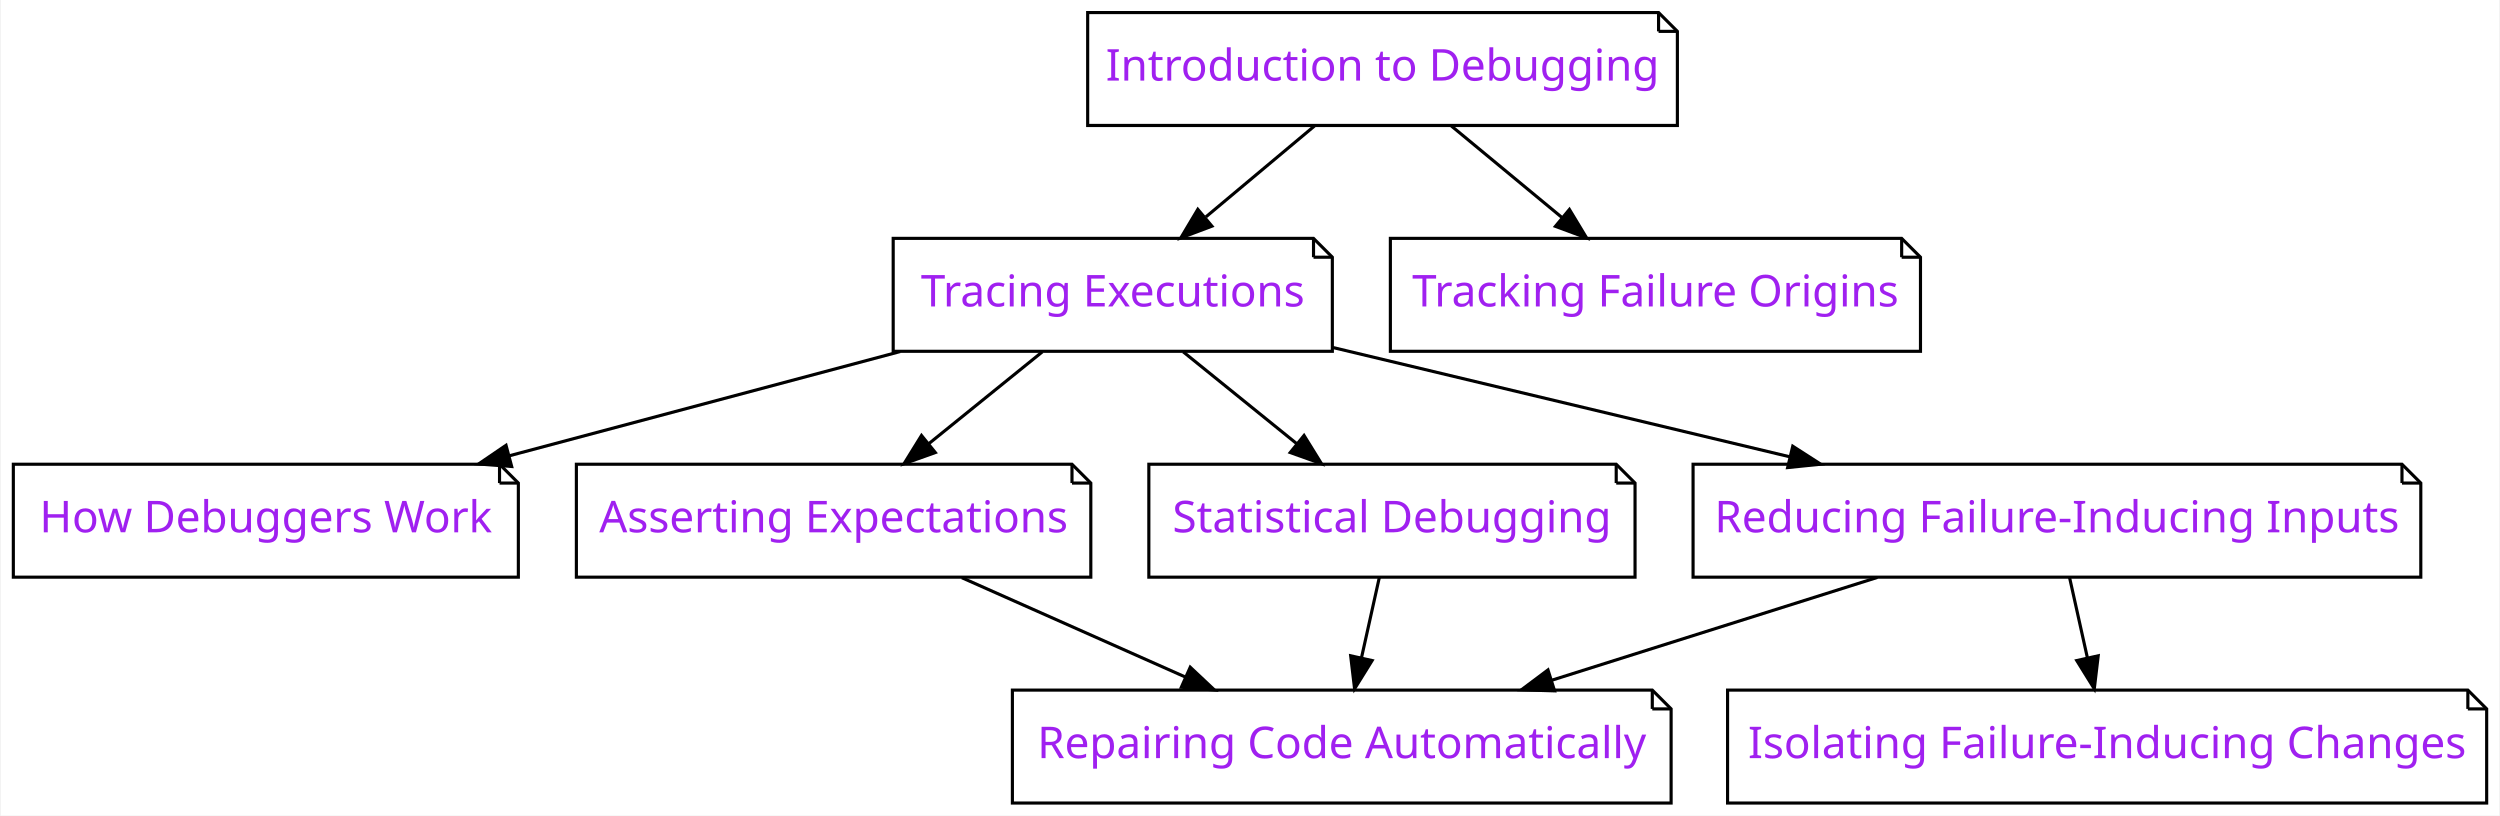
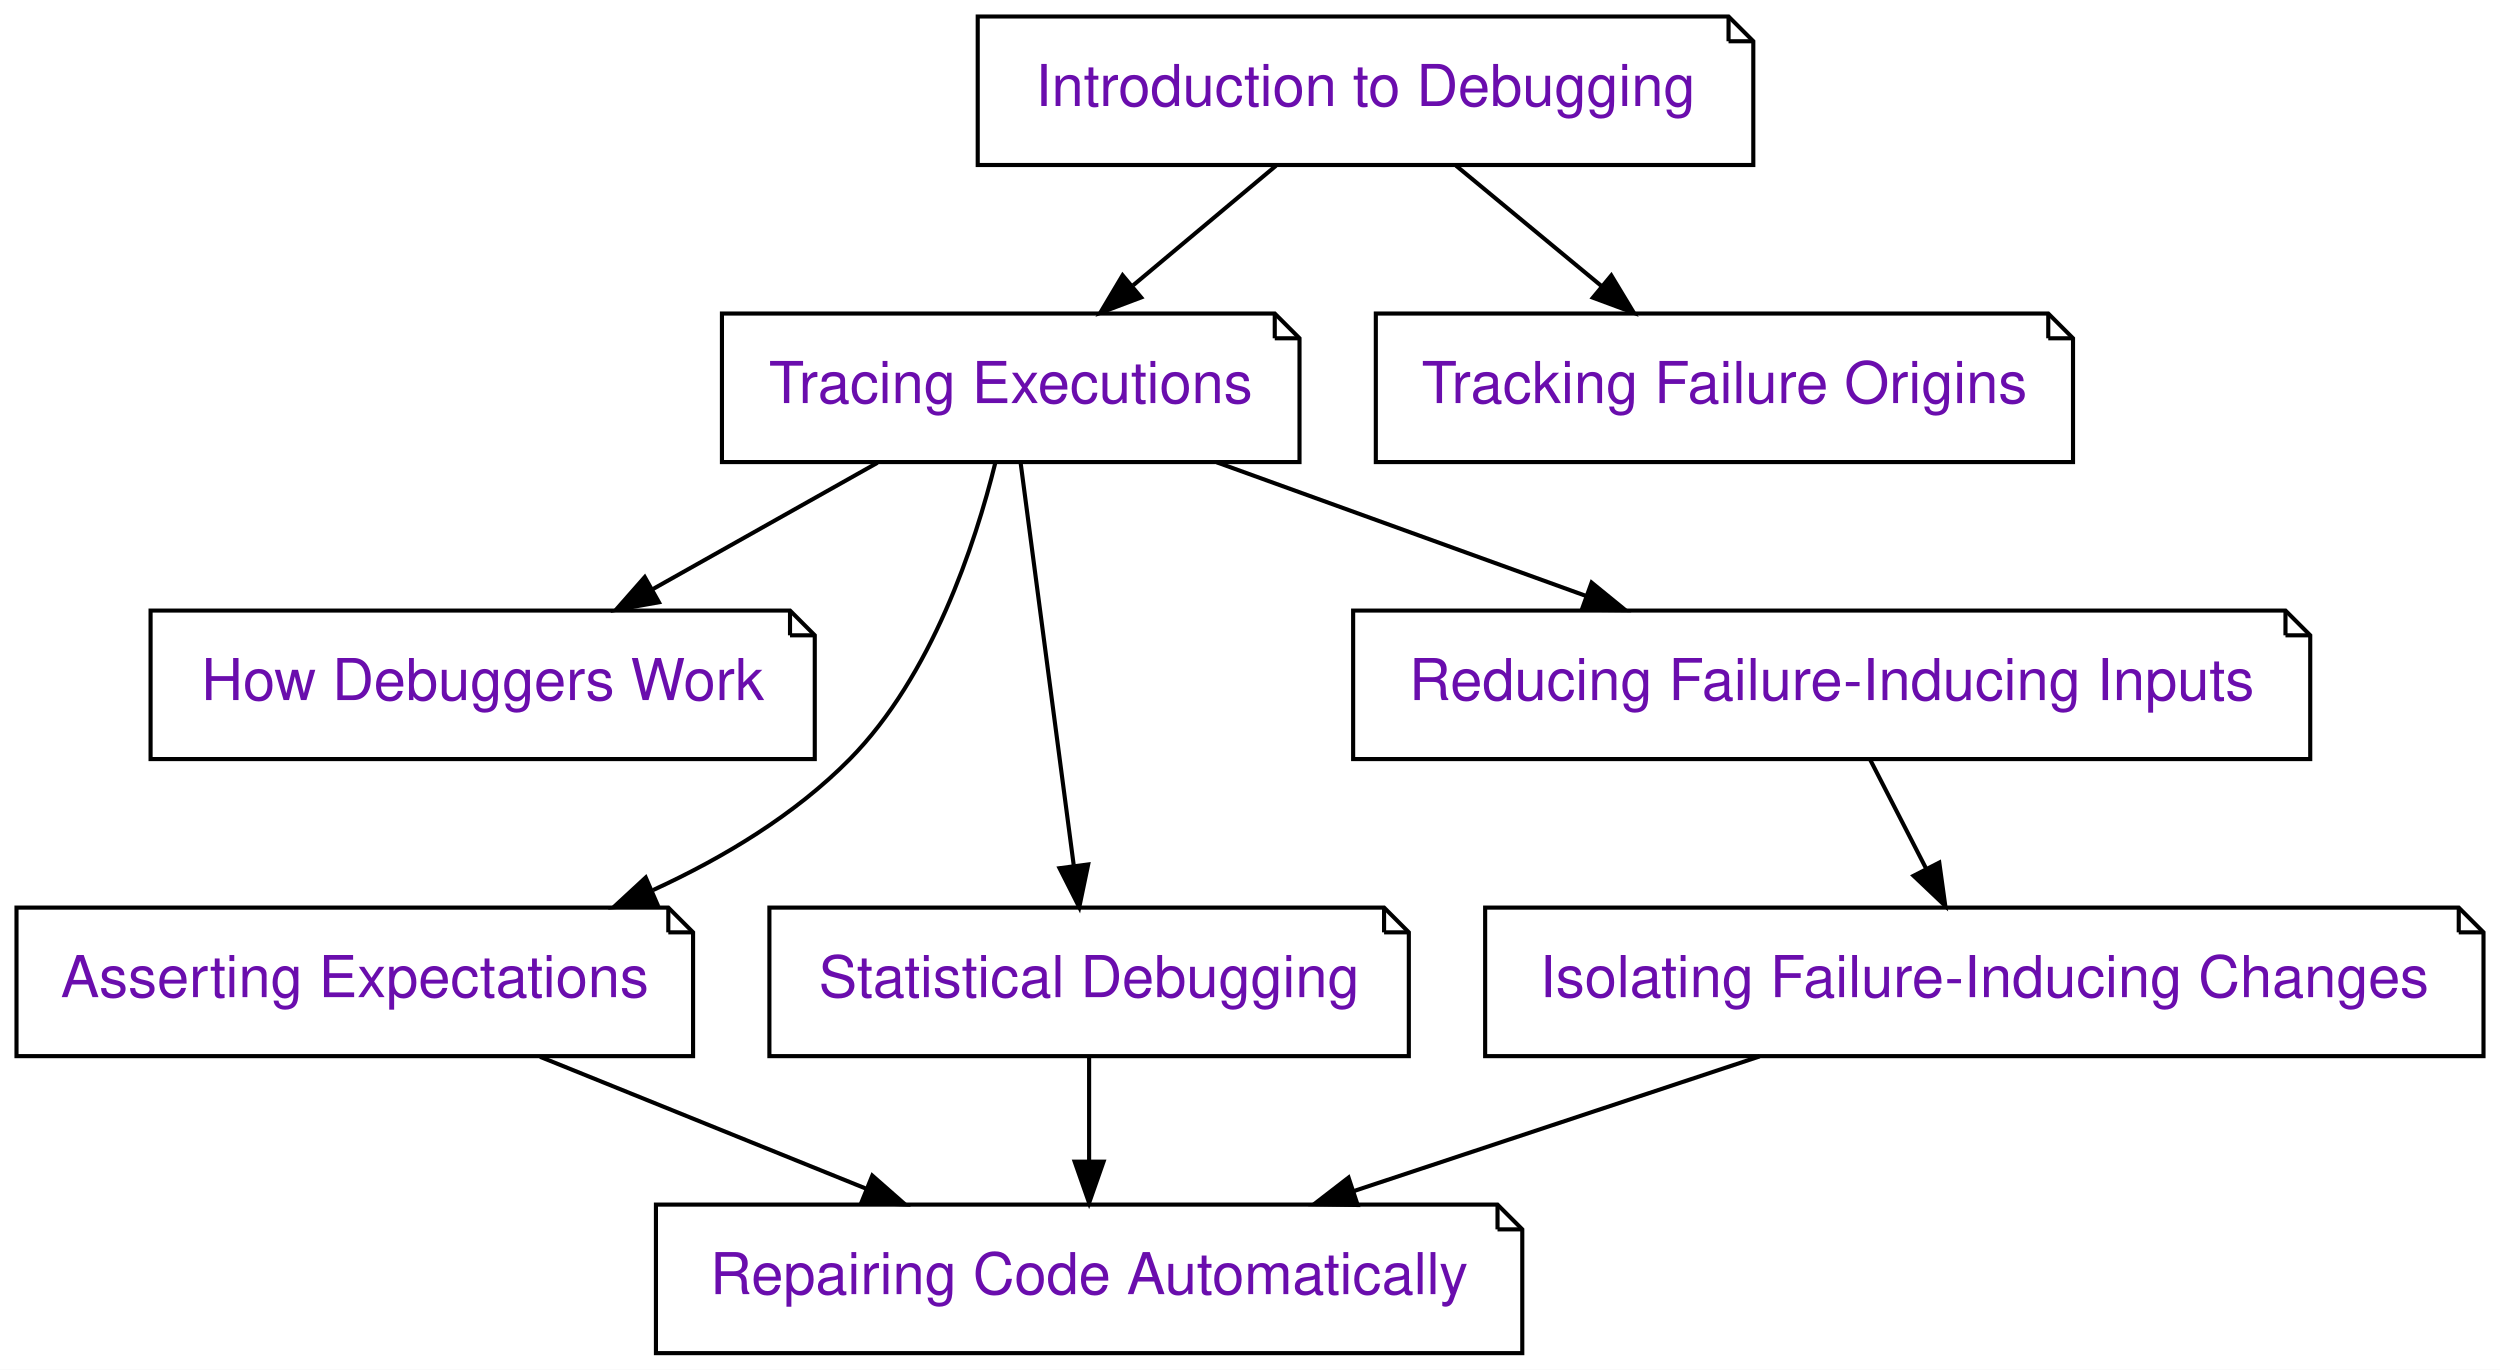
- <svg xmlns="http://www.w3.org/2000/svg" xmlns:xlink="http://www.w3.org/1999/xlink" width="797pt" height="260pt" viewBox="0.00 0.00 796.50 260.00">
-   <g id="graph0" class="graph" transform="scale(1 1) rotate(0) translate(4 256)">
-     <polygon fill="#ffffff" stroke="transparent" points="-4,4 -4,-256 792.5,-256 792.5,4 -4,4" />
+ <svg xmlns="http://www.w3.org/2000/svg" xmlns:xlink="http://www.w3.org/1999/xlink" width="606pt" height="332pt" viewBox="0.00 0.00 606.00 332.00">
+   <g id="graph0" class="graph" transform="scale(1 1) rotate(0) translate(4 328)">
+     <polygon fill="#ffffff" stroke="transparent" points="-4,4 -4,-328 602,-328 602,4 -4,4" />
    <g id="node1" class="node">
      <g id="a_node1">
        <a xlink:href="Tracer.ipynb" xlink:title="Tracer">
-           <polygon fill="#ffffff" stroke="#000000" points="414.5,-180 280.5,-180 280.5,-144 420.5,-144 420.5,-174 414.5,-180" />
-           <polyline fill="none" stroke="#000000" points="414.5,-180 414.5,-174 " />
-           <polyline fill="none" stroke="#000000" points="420.5,-174 414.5,-174 " />
-           <text text-anchor="middle" x="350.5" y="-158.3" font-family="Raleway" font-size="14.00" fill="#a020f0">Tracing Executions</text>
+           <polygon fill="#ffffff" stroke="#000000" points="305,-252 171,-252 171,-216 311,-216 311,-246 305,-252" />
+           <polyline fill="none" stroke="#000000" points="305,-252 305,-246 " />
+           <polyline fill="none" stroke="#000000" points="311,-246 305,-246 " />
+           <text text-anchor="middle" x="241" y="-230.3" font-family="Raleway, Helvetica, Arial, sans-serif" font-size="14.00" fill="#6a0dad">Tracing Executions</text>
        </a>
      </g>
    </g>
    <g id="node2" class="node">
      <g id="a_node2">
        <a xlink:href="Debugger.ipynb" xlink:title="Debugger">
-           <polygon fill="#ffffff" stroke="#000000" points="155,-108 0,-108 0,-72 161,-72 161,-102 155,-108" />
-           <polyline fill="none" stroke="#000000" points="155,-108 155,-102 " />
-           <polyline fill="none" stroke="#000000" points="161,-102 155,-102 " />
-           <text text-anchor="middle" x="80.5" y="-86.3" font-family="Raleway" font-size="14.00" fill="#a020f0">How Debuggers Work</text>
+           <polygon fill="#ffffff" stroke="#000000" points="187.5,-180 32.5,-180 32.5,-144 193.5,-144 193.5,-174 187.5,-180" />
+           <polyline fill="none" stroke="#000000" points="187.5,-180 187.5,-174 " />
+           <polyline fill="none" stroke="#000000" points="193.5,-174 187.5,-174 " />
+           <text text-anchor="middle" x="113" y="-158.3" font-family="Raleway, Helvetica, Arial, sans-serif" font-size="14.00" fill="#6a0dad">How Debuggers Work</text>
        </a>
      </g>
    </g>
    <g id="edge1" class="edge">
-       <path fill="none" stroke="#000000" d="M282.716,-143.924C244.843,-133.825 197.493,-121.198 158.135,-110.703" />
-       <polygon fill="#000000" stroke="#000000" points="158.876,-107.278 148.312,-108.083 157.072,-114.042 158.876,-107.278" />
+       <path fill="none" stroke="#000000" d="M208.7,-215.831C192.177,-206.537 171.881,-195.121 154.239,-185.197" />
+       <polygon fill="#000000" stroke="#000000" points="155.721,-182.015 145.29,-180.163 152.289,-188.116 155.721,-182.015" />
    </g>
    <g id="node3" class="node">
      <g id="a_node3">
        <a xlink:href="Assertions.ipynb" xlink:title="Assertions">
-           <polygon fill="#ffffff" stroke="#000000" points="337.5,-108 179.5,-108 179.5,-72 343.5,-72 343.5,-102 337.5,-108" />
-           <polyline fill="none" stroke="#000000" points="337.5,-108 337.5,-102 " />
-           <polyline fill="none" stroke="#000000" points="343.5,-102 337.5,-102 " />
-           <text text-anchor="middle" x="261.5" y="-86.3" font-family="Raleway" font-size="14.00" fill="#a020f0">Asserting Expectations</text>
+           <polygon fill="#ffffff" stroke="#000000" points="158,-108 0,-108 0,-72 164,-72 164,-102 158,-108" />
+           <polyline fill="none" stroke="#000000" points="158,-108 158,-102 " />
+           <polyline fill="none" stroke="#000000" points="164,-102 158,-102 " />
+           <text text-anchor="middle" x="82" y="-86.3" font-family="Raleway, Helvetica, Arial, sans-serif" font-size="14.00" fill="#6a0dad">Asserting Expectations</text>
        </a>
      </g>
    </g>
    <g id="edge2" class="edge">
-       <path fill="none" stroke="#000000" d="M328.041,-143.831C317.079,-134.963 303.73,-124.164 291.873,-114.572" />
-       <polygon fill="#000000" stroke="#000000" points="293.927,-111.731 283.951,-108.163 289.524,-117.173 293.927,-111.731" />
+       <path fill="none" stroke="#000000" d="M237.288,-215.913C232.355,-195.994 221.849,-164.127 202,-144 188.736,-130.55 171.521,-120.154 154.291,-112.244" />
+       <polygon fill="#000000" stroke="#000000" points="155.31,-108.871 144.743,-108.101 152.524,-115.292 155.31,-108.871" />
    </g>
    <g id="node4" class="node">
      <g id="a_node4">
        <a xlink:href="StatisticalDebugger.ipynb" xlink:title="StatisticalDebugger">
-           <polygon fill="#ffffff" stroke="#000000" points="511,-108 362,-108 362,-72 517,-72 517,-102 511,-108" />
-           <polyline fill="none" stroke="#000000" points="511,-108 511,-102 " />
-           <polyline fill="none" stroke="#000000" points="517,-102 511,-102 " />
-           <text text-anchor="middle" x="439.5" y="-86.3" font-family="Raleway" font-size="14.00" fill="#a020f0">Statistical Debugging</text>
+           <polygon fill="#ffffff" stroke="#000000" points="331.5,-108 182.5,-108 182.5,-72 337.5,-72 337.5,-102 331.5,-108" />
+           <polyline fill="none" stroke="#000000" points="331.5,-108 331.5,-102 " />
+           <polyline fill="none" stroke="#000000" points="337.5,-102 331.5,-102 " />
+           <text text-anchor="middle" x="260" y="-86.3" font-family="Raleway, Helvetica, Arial, sans-serif" font-size="14.00" fill="#6a0dad">Statistical Debugging</text>
        </a>
      </g>
    </g>
    <g id="edge3" class="edge">
-       <path fill="none" stroke="#000000" d="M372.959,-143.831C383.921,-134.963 397.27,-124.164 409.127,-114.572" />
-       <polygon fill="#000000" stroke="#000000" points="411.476,-117.173 417.049,-108.163 407.073,-111.731 411.476,-117.173" />
+       <path fill="none" stroke="#000000" d="M243.406,-215.762C246.647,-191.201 252.446,-147.247 256.259,-118.354" />
+       <polygon fill="#000000" stroke="#000000" points="259.775,-118.462 257.613,-108.09 252.835,-117.546 259.775,-118.462" />
    </g>
    <g id="node5" class="node">
      <g id="a_node5">
        <a xlink:href="DeltaDebugger.ipynb" xlink:title="DeltaDebugger">
-           <polygon fill="#ffffff" stroke="#000000" points="761.5,-108 535.5,-108 535.5,-72 767.5,-72 767.5,-102 761.5,-108" />
-           <polyline fill="none" stroke="#000000" points="761.5,-108 761.5,-102 " />
-           <polyline fill="none" stroke="#000000" points="767.5,-102 761.5,-102 " />
-           <text text-anchor="middle" x="651.5" y="-86.3" font-family="Raleway" font-size="14.00" fill="#a020f0">Reducing Failure-Inducing Inputs</text>
+           <polygon fill="#ffffff" stroke="#000000" points="550,-180 324,-180 324,-144 556,-144 556,-174 550,-180" />
+           <polyline fill="none" stroke="#000000" points="550,-180 550,-174 " />
+           <polyline fill="none" stroke="#000000" points="556,-174 550,-174 " />
+           <text text-anchor="middle" x="440" y="-158.3" font-family="Raleway, Helvetica, Arial, sans-serif" font-size="14.00" fill="#6a0dad">Reducing Failure-Inducing Inputs</text>
        </a>
      </g>
    </g>
    <g id="edge4" class="edge">
-       <path fill="none" stroke="#000000" d="M420.691,-145.21C464.146,-134.816 520.233,-121.4 566.236,-110.395" />
-       <polygon fill="#000000" stroke="#000000" points="567.279,-113.745 576.191,-108.014 565.651,-106.937 567.279,-113.745" />
+       <path fill="none" stroke="#000000" d="M290.959,-215.924C318.164,-206.082 352.002,-193.839 380.556,-183.507" />
+       <polygon fill="#000000" stroke="#000000" points="381.808,-186.777 390.02,-180.083 379.426,-180.194 381.808,-186.777" />
    </g>
    <g id="node8" class="node">
      <g id="a_node8">
        <a xlink:href="Repairer.ipynb" xlink:title="Repairer">
-           <polygon fill="#ffffff" stroke="#000000" points="522.5,-36 318.5,-36 318.5,0 528.5,0 528.5,-30 522.5,-36" />
-           <polyline fill="none" stroke="#000000" points="522.5,-36 522.5,-30 " />
-           <polyline fill="none" stroke="#000000" points="528.5,-30 522.5,-30 " />
-           <text text-anchor="middle" x="423.5" y="-14.3" font-family="Raleway" font-size="14.00" fill="#a020f0">Repairing Code Automatically</text>
+           <polygon fill="#ffffff" stroke="#000000" points="359,-36 155,-36 155,0 365,0 365,-30 359,-36" />
+           <polyline fill="none" stroke="#000000" points="359,-36 359,-30 " />
+           <polyline fill="none" stroke="#000000" points="365,-30 359,-30 " />
+           <text text-anchor="middle" x="260" y="-14.3" font-family="Raleway, Helvetica, Arial, sans-serif" font-size="14.00" fill="#6a0dad">Repairing Code Automatically</text>
        </a>
      </g>
    </g>
    <g id="edge7" class="edge">
-       <path fill="none" stroke="#000000" d="M302.379,-71.831C324.046,-62.202 350.836,-50.295 373.708,-40.13" />
-       <polygon fill="#000000" stroke="#000000" points="375.198,-43.298 382.914,-36.038 372.355,-36.901 375.198,-43.298" />
+       <path fill="none" stroke="#000000" d="M126.917,-71.831C150.935,-62.116 180.683,-50.083 205.959,-39.859" />
+       <polygon fill="#000000" stroke="#000000" points="207.448,-43.032 215.406,-36.038 204.823,-36.543 207.448,-43.032" />
    </g>
    <g id="edge8" class="edge">
-       <path fill="none" stroke="#000000" d="M435.462,-71.831C433.751,-64.131 431.716,-54.974 429.815,-46.417" />
-       <polygon fill="#000000" stroke="#000000" points="433.178,-45.416 427.592,-36.413 426.345,-46.934 433.178,-45.416" />
-     </g>
-     <g id="edge10" class="edge">
-       <path fill="none" stroke="#000000" d="M594.26,-71.924C562.685,-61.953 523.31,-49.519 490.329,-39.104" />
-       <polygon fill="#000000" stroke="#000000" points="491.353,-35.757 480.763,-36.083 489.245,-42.432 491.353,-35.757" />
+       <path fill="none" stroke="#000000" d="M260,-71.831C260,-64.131 260,-54.974 260,-46.417" />
+       <polygon fill="#000000" stroke="#000000" points="263.5,-46.413 260,-36.413 256.5,-46.413 263.5,-46.413" />
    </g>
    <g id="node9" class="node">
      <g id="a_node9">
        <a xlink:href="ChangeDebugger.ipynb" xlink:title="ChangeDebugger">
-           <polygon fill="#ffffff" stroke="#000000" points="782.5,-36 546.5,-36 546.5,0 788.5,0 788.5,-30 782.5,-36" />
-           <polyline fill="none" stroke="#000000" points="782.5,-36 782.5,-30 " />
-           <polyline fill="none" stroke="#000000" points="788.5,-30 782.5,-30 " />
-           <text text-anchor="middle" x="667.5" y="-14.3" font-family="Raleway" font-size="14.00" fill="#a020f0">Isolating Failure-Inducing Changes</text>
+           <polygon fill="#ffffff" stroke="#000000" points="592,-108 356,-108 356,-72 598,-72 598,-102 592,-108" />
+           <polyline fill="none" stroke="#000000" points="592,-108 592,-102 " />
+           <polyline fill="none" stroke="#000000" points="598,-102 592,-102 " />
+           <text text-anchor="middle" x="477" y="-86.3" font-family="Raleway, Helvetica, Arial, sans-serif" font-size="14.00" fill="#6a0dad">Isolating Failure-Inducing Changes</text>
        </a>
      </g>
    </g>
    <g id="edge9" class="edge">
-       <path fill="none" stroke="#000000" d="M655.538,-71.831C657.249,-64.131 659.284,-54.974 661.185,-46.417" />
-       <polygon fill="#000000" stroke="#000000" points="664.655,-46.934 663.408,-36.413 657.822,-45.416 664.655,-46.934" />
+       <path fill="none" stroke="#000000" d="M449.337,-143.831C453.424,-135.877 458.31,-126.369 462.831,-117.572" />
+       <polygon fill="#000000" stroke="#000000" points="466.08,-118.907 467.538,-108.413 459.854,-115.708 466.08,-118.907" />
    </g>
    <g id="node6" class="node">
      <g id="a_node6">
        <a xlink:href="Intro_Debugging.ipynb" xlink:title="Intro_Debugging">
-           <polygon fill="#ffffff" stroke="#000000" points="524.5,-252 342.5,-252 342.5,-216 530.5,-216 530.5,-246 524.5,-252" />
-           <polyline fill="none" stroke="#000000" points="524.5,-252 524.5,-246 " />
-           <polyline fill="none" stroke="#000000" points="530.5,-246 524.5,-246 " />
-           <text text-anchor="middle" x="436.5" y="-230.3" font-family="Raleway" font-size="14.00" fill="#a020f0">Introduction to Debugging</text>
+           <polygon fill="#ffffff" stroke="#000000" points="415,-324 233,-324 233,-288 421,-288 421,-318 415,-324" />
+           <polyline fill="none" stroke="#000000" points="415,-324 415,-318 " />
+           <polyline fill="none" stroke="#000000" points="421,-318 415,-318 " />
+           <text text-anchor="middle" x="327" y="-302.3" font-family="Raleway, Helvetica, Arial, sans-serif" font-size="14.00" fill="#6a0dad">Introduction to Debugging</text>
        </a>
      </g>
    </g>
    <g id="edge5" class="edge">
-       <path fill="none" stroke="#000000" d="M414.799,-215.831C404.308,-207.048 391.555,-196.371 380.181,-186.849" />
-       <polygon fill="#000000" stroke="#000000" points="382.109,-183.899 372.195,-180.163 377.615,-189.266 382.109,-183.899" />
+       <path fill="none" stroke="#000000" d="M305.299,-287.831C294.808,-279.048 282.055,-268.371 270.681,-258.849" />
+       <polygon fill="#000000" stroke="#000000" points="272.609,-255.899 262.695,-252.163 268.115,-261.266 272.609,-255.899" />
    </g>
    <g id="node7" class="node">
      <g id="a_node7">
        <a xlink:href="Slicer.ipynb" xlink:title="Slicer">
-           <polygon fill="#ffffff" stroke="#000000" points="602,-180 439,-180 439,-144 608,-144 608,-174 602,-180" />
-           <polyline fill="none" stroke="#000000" points="602,-180 602,-174 " />
-           <polyline fill="none" stroke="#000000" points="608,-174 602,-174 " />
-           <text text-anchor="middle" x="523.5" y="-158.3" font-family="Raleway" font-size="14.00" fill="#a020f0">Tracking Failure Origins</text>
+           <polygon fill="#ffffff" stroke="#000000" points="492.5,-252 329.5,-252 329.5,-216 498.5,-216 498.5,-246 492.5,-252" />
+           <polyline fill="none" stroke="#000000" points="492.5,-252 492.5,-246 " />
+           <polyline fill="none" stroke="#000000" points="498.5,-246 492.5,-246 " />
+           <text text-anchor="middle" x="414" y="-230.3" font-family="Raleway, Helvetica, Arial, sans-serif" font-size="14.00" fill="#6a0dad">Tracking Failure Origins</text>
        </a>
      </g>
    </g>
    <g id="edge6" class="edge">
-       <path fill="none" stroke="#000000" d="M458.454,-215.831C469.17,-206.963 482.219,-196.164 493.809,-186.572" />
-       <polygon fill="#000000" stroke="#000000" points="496.081,-189.235 501.553,-180.163 491.618,-183.842 496.081,-189.235" />
+       <path fill="none" stroke="#000000" d="M348.954,-287.831C359.67,-278.963 372.719,-268.164 384.309,-258.572" />
+       <polygon fill="#000000" stroke="#000000" points="386.581,-261.235 392.053,-252.163 382.118,-255.842 386.581,-261.235" />
+     </g>
+     <g id="edge10" class="edge">
+       <path fill="none" stroke="#000000" d="M422.522,-71.924C392.599,-61.996 355.316,-49.626 324.01,-39.238" />
+       <polygon fill="#000000" stroke="#000000" points="325.094,-35.91 314.501,-36.083 322.89,-42.554 325.094,-35.91" />
    </g>
  </g>
</svg>
